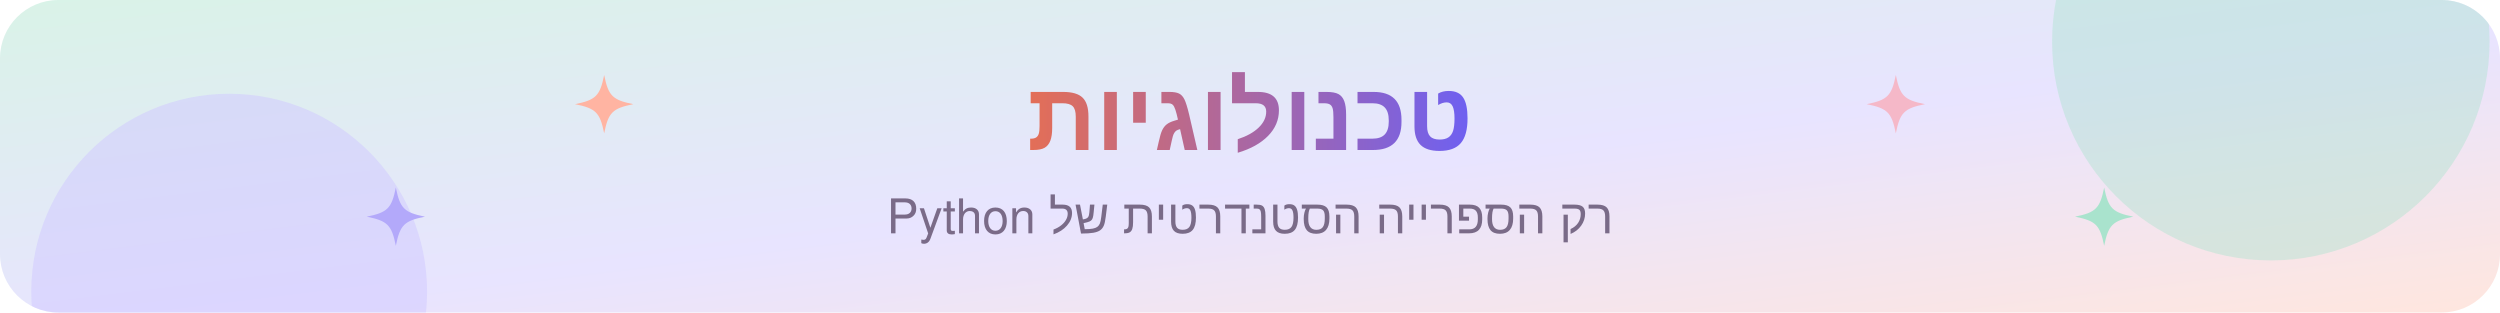
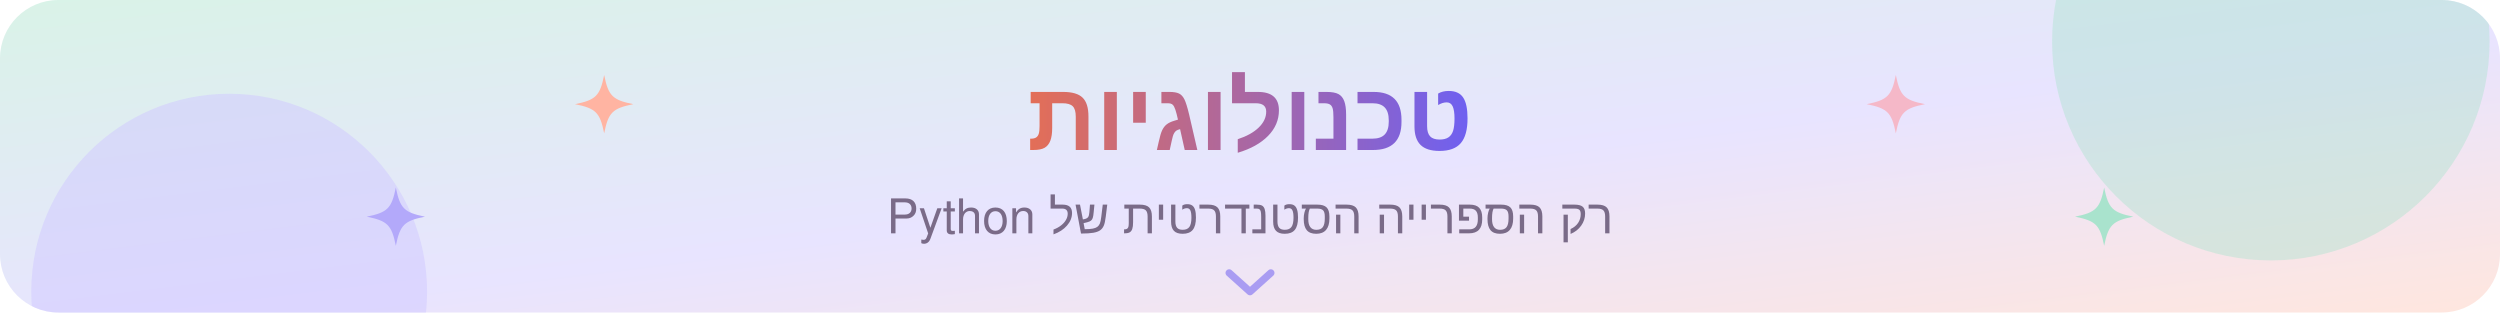
<svg xmlns="http://www.w3.org/2000/svg" viewBox="0 0 1200 150" width="1200" height="150" role="img" aria-label="טכנולוגיות">
  <defs>
    <linearGradient id="bg" x1="0" y1="0" x2="1" y2="1">
      <stop offset="0" stop-color="#D9F3E7" />
      <stop offset=".55" stop-color="#E8E4FF" />
      <stop offset="1" stop-color="#FFE6DE" />
    </linearGradient>
    <linearGradient id="t" x1="0" y1="0" x2="1" y2="0">
      <stop offset="0" stop-color="#E36E57" />
      <stop offset="1" stop-color="#6F60F0" />
    </linearGradient>
    <clipPath id="c">
      <rect width="1200" height="150" rx="28" />
    </clipPath>
    <path id="s" d="M0-14C2-4 4-2 14 0 4 2 2 4 0 14-2 4-4 2-14 0-4-2-2-4 0-14Z" />
    <path id="pin" d="M0 0C-5-9-22-20-22-37a22 22 0 0 1 44 0C22-20 5-9 0 0Z" />
  </defs>
  <style>
.blob{animation:drift 11s ease-in-out infinite alternate}.b2{animation-duration:14s;animation-direction:alternate-reverse}.b3{animation-duration:17s}
.bob{animation:bob 3.4s ease-in-out infinite}.d1{animation-delay:-.9s}.d2{animation-delay:-1.8s}.d3{animation-delay:-2.6s}
.walk{stroke-dasharray:3 15;animation:walk 3s linear infinite}
.tw{animation:tw 3.2s ease-in-out infinite}.t2{animation-delay:-1s}.t3{animation-delay:-2s}
.rise{animation:rise .9s ease-out both}.r2{animation-delay:.2s}
@keyframes drift{to{transform:translate(40px,-20px) scale(1.12)}}
@keyframes bob{0%,100%{transform:translateY(0)}50%{transform:translateY(-10px)}}
@keyframes walk{to{stroke-dashoffset:-54}}
@keyframes tw{0%,100%{opacity:.35}50%{opacity:1}}
@keyframes rise{from{opacity:0;transform:translateY(16px)}}
@media (prefers-reduced-motion:reduce){*{animation:none!important}}
</style>
  <g clip-path="url(#c)">
    <rect width="1200" height="150" fill="url(#bg)" />
    <circle class="blob" cx="110" cy="140" r="95" fill="#CFC8FF" opacity=".5" />
    <circle class="blob b2" cx="1090" cy="20" r="105" fill="#A9E3CD" opacity=".42" />
    <use class="tw" href="#s" x="290" y="50" fill="#FFB4A2" />
    <use class="tw t2" href="#s" x="190" y="104" fill="#B3A9FA" />
    <use class="tw t3" href="#s" x="910" y="50" fill="#F5B8C8" />
    <use class="tw" href="#s" x="1010" y="104" fill="#A9E3CD" />
    <g font-family="-apple-system,BlinkMacSystemFont,'Segoe UI',Helvetica,Arial,sans-serif" text-anchor="middle" direction="rtl">
      <text x="600" y="72.0" font-size="46" font-weight="800" fill="url(#t)">טכנולוגיות</text>
      <text x="600" y="112.0" font-size="23" fill="#7A6B88">רק הספרייה הסטנדרטית של Python</text>
    </g>
+     <g transform="translate(600 136)">
+       <g class="bob">
+         <path d="M-10-5l10 9 10-9" fill="none" stroke="#6F60F0" stroke-opacity=".55" stroke-width="3.5" stroke-linecap="round" stroke-linejoin="round" />
+       </g>
+     </g>
  </g>
</svg>
